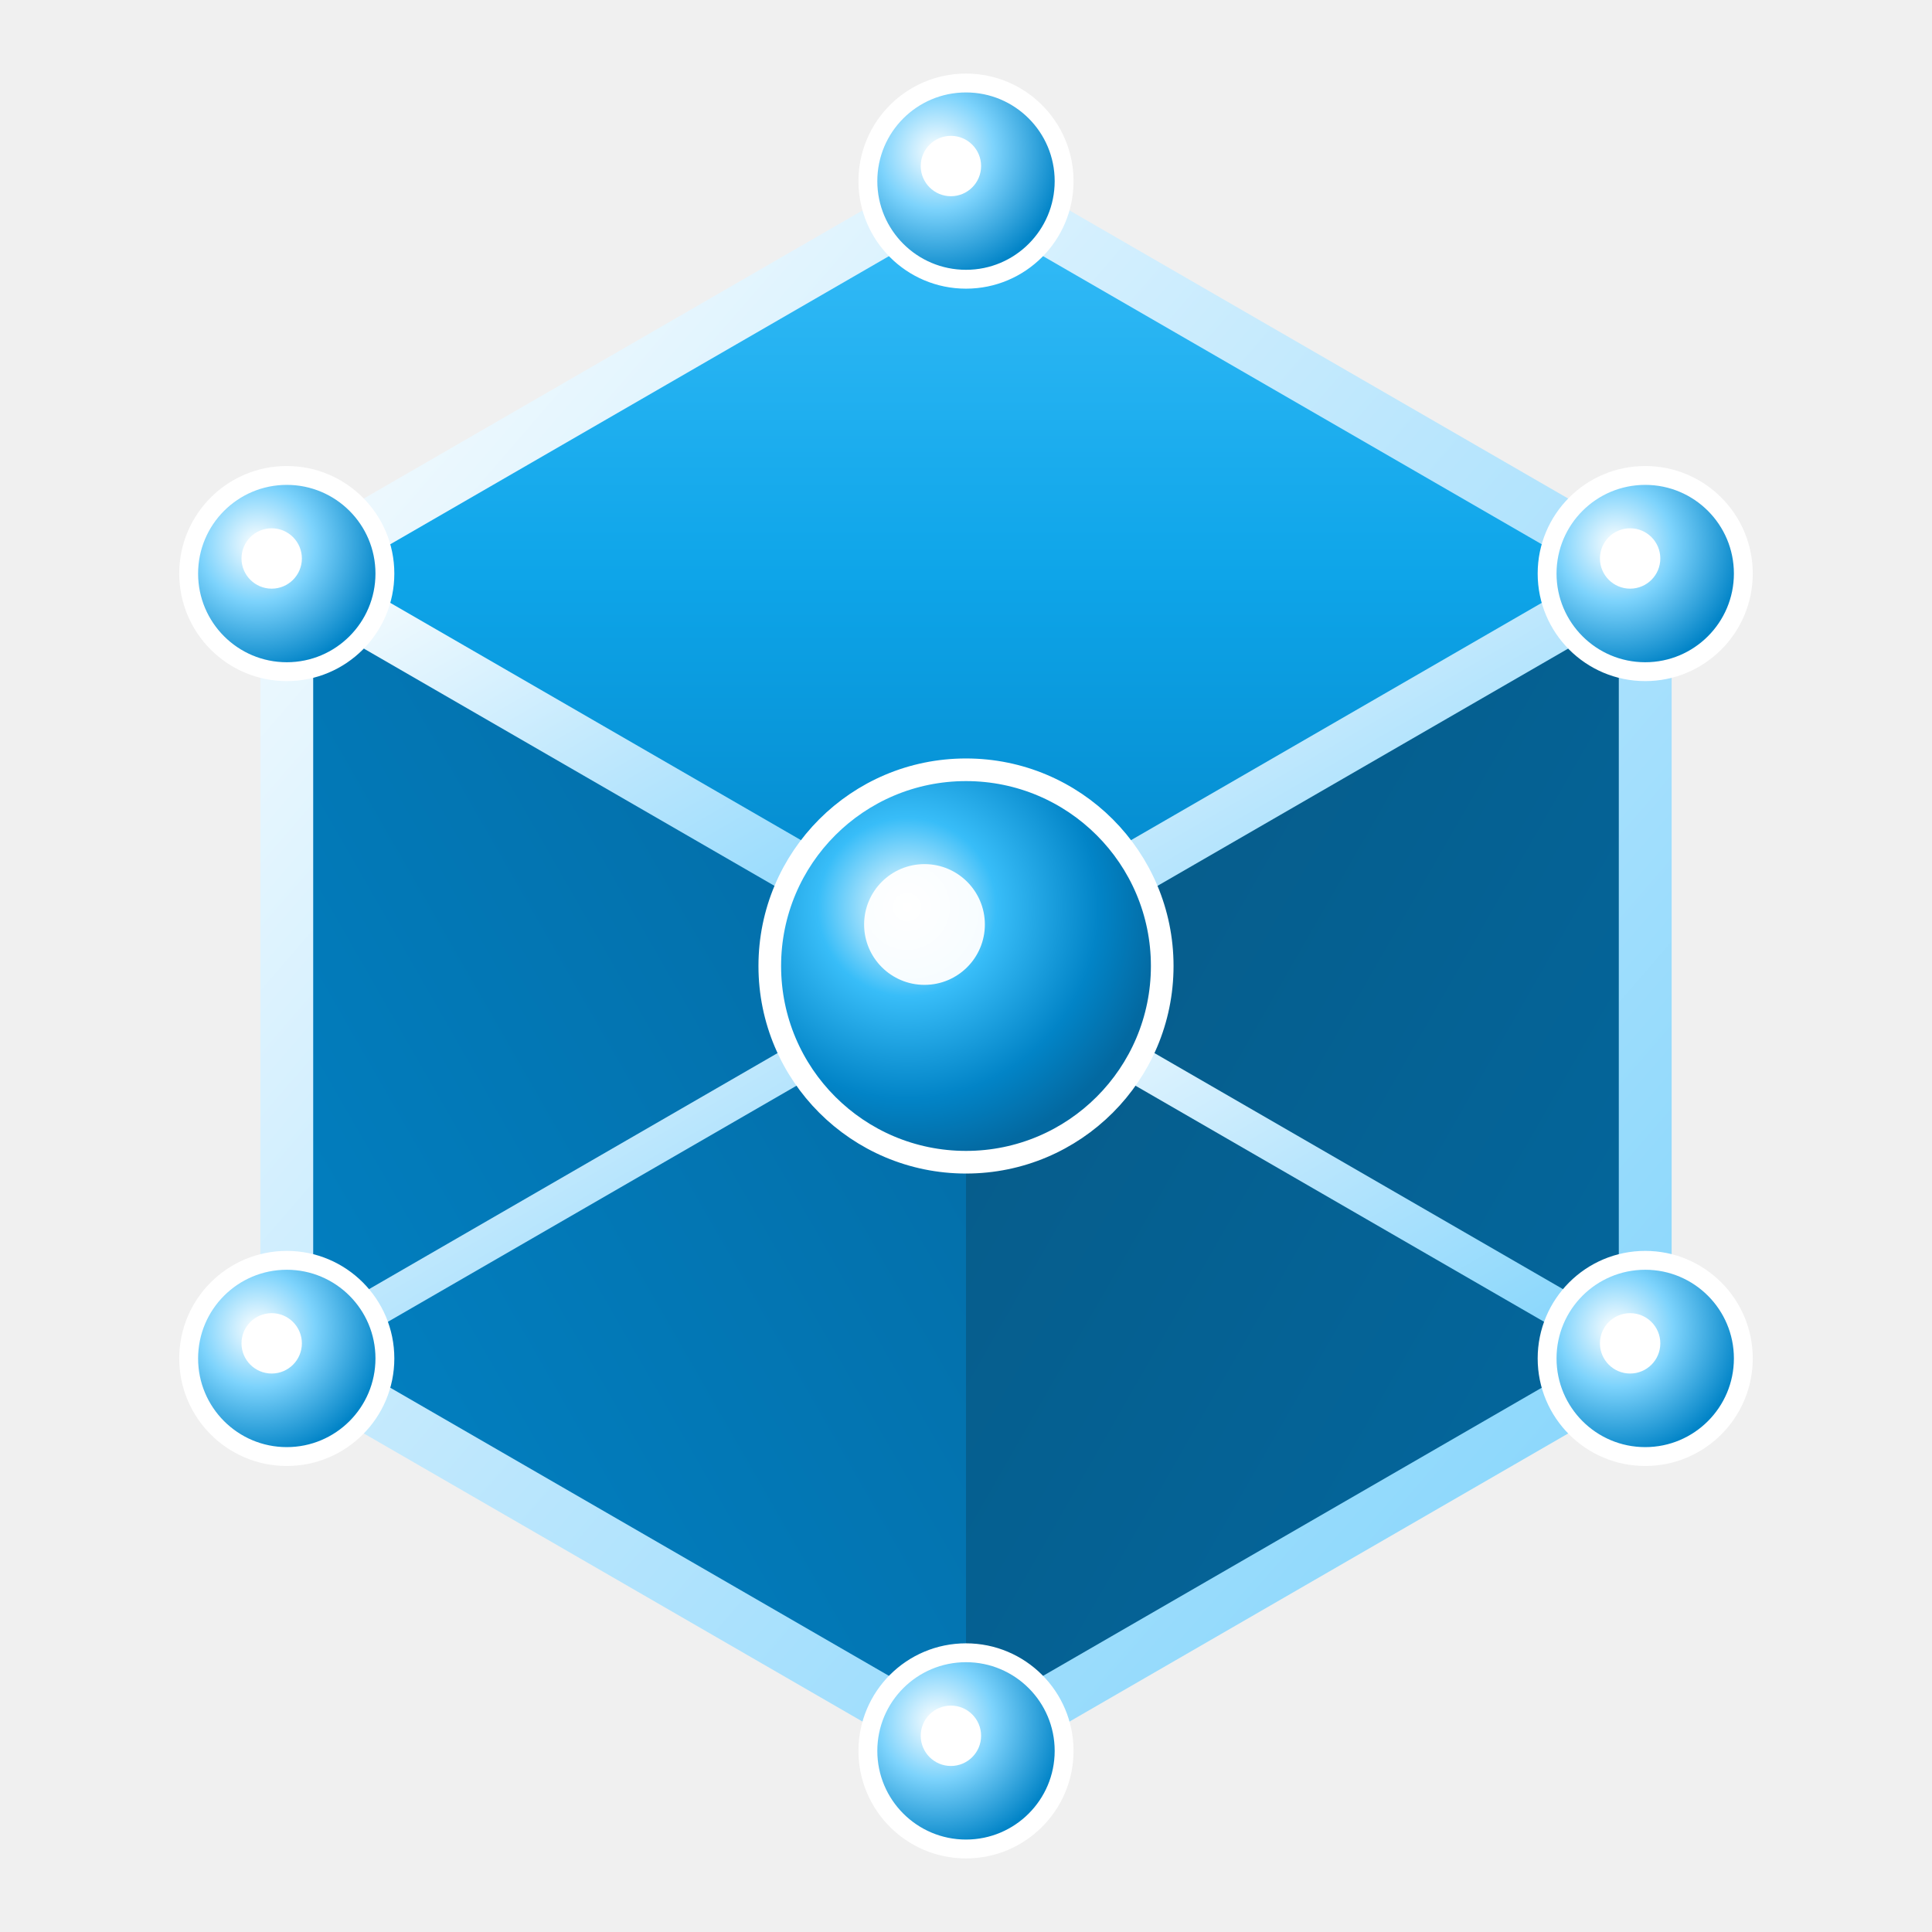
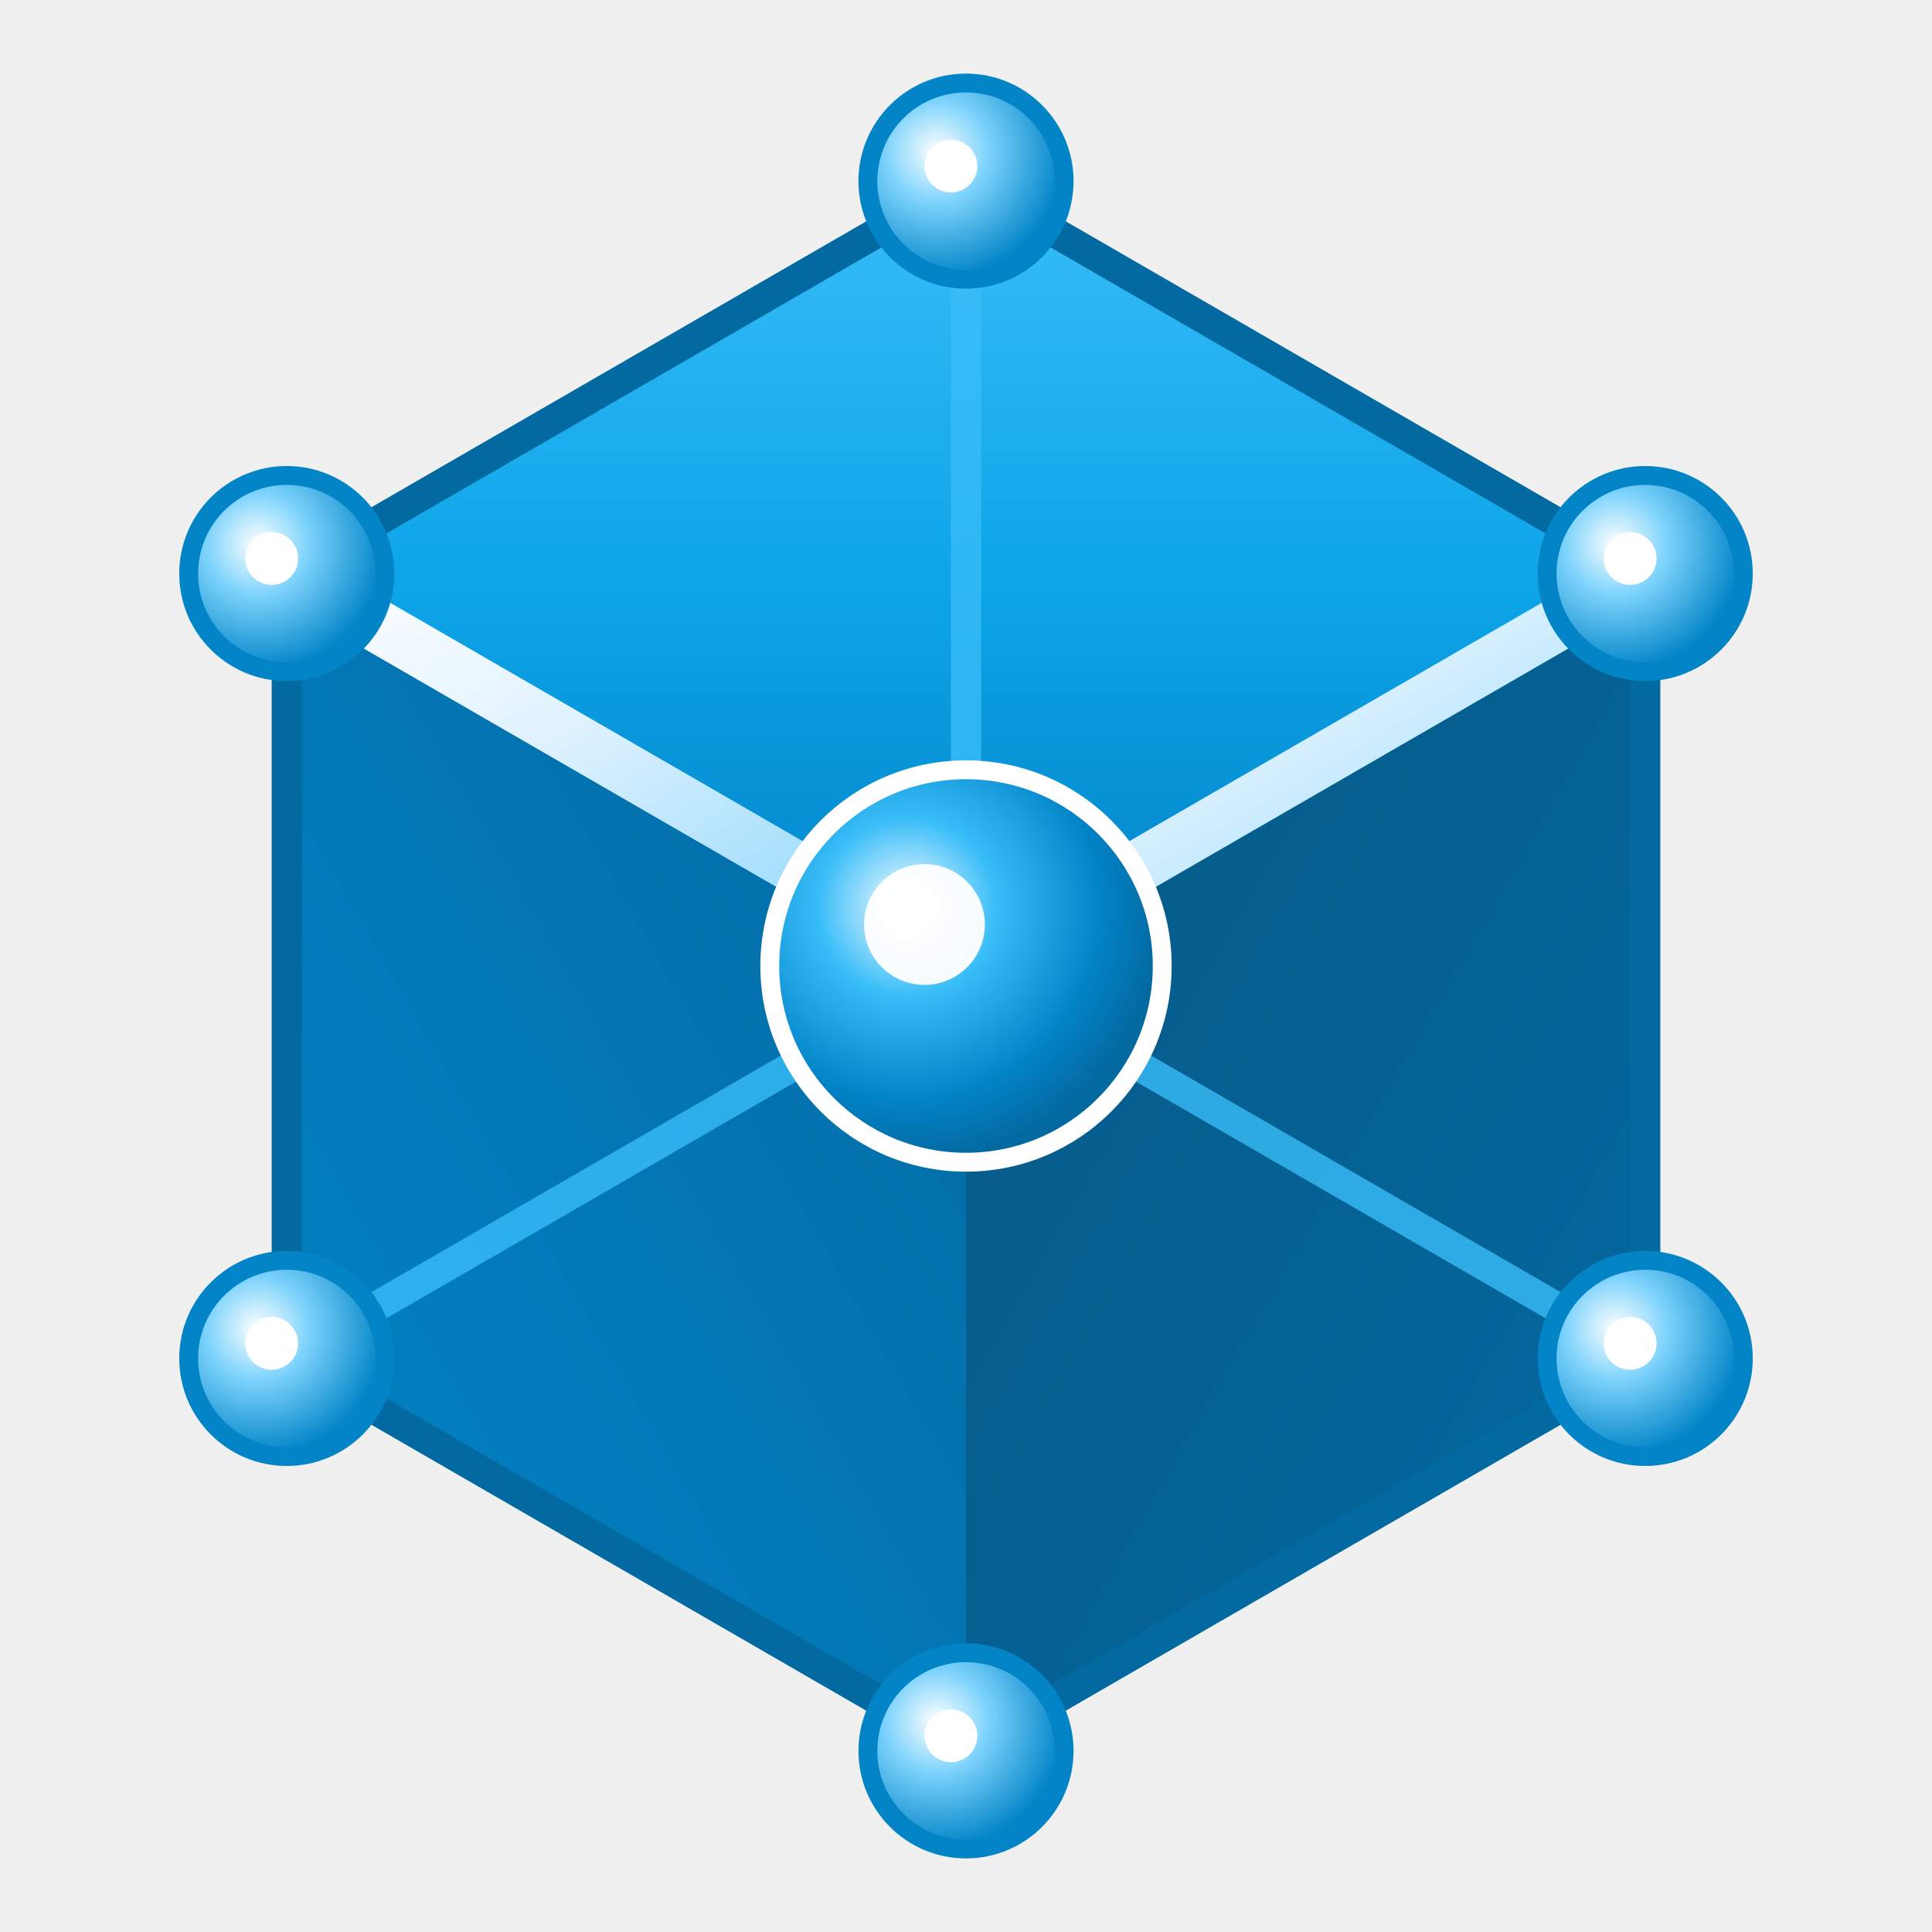
<svg xmlns="http://www.w3.org/2000/svg" viewBox="0 0 512 512" width="100%" height="100%">
  <defs>
    <linearGradient id="cubeTop" x1="0%" y1="100%" x2="0%" y2="0%">
      <stop offset="0%" stop-color="#0284c7" />
      <stop offset="50%" stop-color="#0ea5e9" />
      <stop offset="100%" stop-color="#38bdf8" />
    </linearGradient>
    <linearGradient id="cubeLeft" x1="100%" y1="0%" x2="0%" y2="100%">
      <stop offset="0%" stop-color="#0369a1" />
      <stop offset="100%" stop-color="#0284c7" />
    </linearGradient>
    <linearGradient id="cubeRight" x1="0%" y1="0%" x2="100%" y2="100%">
      <stop offset="0%" stop-color="#075985" />
      <stop offset="100%" stop-color="#0369a1" />
    </linearGradient>
-     <linearGradient id="laserBevel" x1="0%" y1="0%" x2="100%" y2="100%">
+     <linearGradient id="internalLaser" x1="0%" y1="0%" x2="100%" y2="100%">
      <stop offset="0%" stop-color="#ffffff" />
-       <stop offset="50%" stop-color="#bae6fd" />
+       <stop offset="40%" stop-color="#e0f2fe" />
      <stop offset="100%" stop-color="#7dd3fc" />
    </linearGradient>
    <radialGradient id="nodeGrad" cx="35%" cy="35%" r="65%">
      <stop offset="0%" stop-color="#ffffff" />
-       <stop offset="45%" stop-color="#7dd3fc" />
+       <stop offset="40%" stop-color="#7dd3fc" />
      <stop offset="100%" stop-color="#0284c7" />
    </radialGradient>
    <radialGradient id="coreGrad" cx="35%" cy="35%" r="65%">
      <stop offset="0%" stop-color="#ffffff" />
      <stop offset="35%" stop-color="#38bdf8" />
      <stop offset="75%" stop-color="#0284c7" />
      <stop offset="100%" stop-color="#0369a1" />
    </radialGradient>
  </defs>
  <polygon points="256,256 76,152 256,48 436,152" fill="url(#cubeTop)" />
  <polygon points="256,256 76,152 76,360 256,464" fill="url(#cubeLeft)" />
  <polygon points="256,256 436,152 436,360 256,464" fill="url(#cubeRight)" />
-   <g stroke="url(#laserBevel)" stroke-width="14" stroke-linecap="round" stroke-linejoin="round">
+   <polygon points="256,48 436,152 436,360 256,464 76,360 76,152" fill="none" stroke="#0369a1" stroke-width="8" stroke-linejoin="round" />
+   <g stroke="url(#internalLaser)" stroke-width="14" stroke-linecap="round" stroke-linejoin="round">
    <line x1="256" y1="256" x2="76" y2="152" />
    <line x1="256" y1="256" x2="436" y2="152" />
    <line x1="256" y1="256" x2="256" y2="464" />
-     <line x1="256" y1="256" x2="256" y2="48" stroke-width="10" stroke-dasharray="none" />
-     <line x1="256" y1="256" x2="76" y2="360" stroke-width="10" stroke-dasharray="none" />
-     <line x1="256" y1="256" x2="436" y2="360" stroke-width="10" stroke-dasharray="none" />
-     <polygon points="256,48 436,152 436,360 256,464 76,360 76,152" fill="none" stroke-width="14" />
  </g>
-   <circle cx="256" cy="48" r="26" fill="url(#nodeGrad)" stroke="#ffffff" stroke-width="5" />
-   <circle cx="436" cy="152" r="26" fill="url(#nodeGrad)" stroke="#ffffff" stroke-width="5" />
-   <circle cx="436" cy="360" r="26" fill="url(#nodeGrad)" stroke="#ffffff" stroke-width="5" />
-   <circle cx="256" cy="464" r="26" fill="url(#nodeGrad)" stroke="#ffffff" stroke-width="5" />
-   <circle cx="76" cy="360" r="26" fill="url(#nodeGrad)" stroke="#ffffff" stroke-width="5" />
-   <circle cx="76" cy="152" r="26" fill="url(#nodeGrad)" stroke="#ffffff" stroke-width="5" />
-   <circle cx="252" cy="44" r="8" fill="#ffffff" />
-   <circle cx="432" cy="148" r="8" fill="#ffffff" />
-   <circle cx="432" cy="356" r="8" fill="#ffffff" />
-   <circle cx="252" cy="460" r="8" fill="#ffffff" />
-   <circle cx="72" cy="356" r="8" fill="#ffffff" />
-   <circle cx="72" cy="148" r="8" fill="#ffffff" />
-   <circle cx="256" cy="256" r="52" fill="url(#coreGrad)" stroke="#ffffff" stroke-width="6" />
+   <g stroke="#38bdf8" stroke-width="8" stroke-linecap="round" stroke-linejoin="round" opacity="0.8">
+     <line x1="256" y1="256" x2="256" y2="48" />
+     <line x1="256" y1="256" x2="76" y2="360" />
+     <line x1="256" y1="256" x2="436" y2="360" />
+   </g>
+   <circle cx="256" cy="48" r="26" fill="url(#nodeGrad)" stroke="#0284c7" stroke-width="5" />
+   <circle cx="436" cy="152" r="26" fill="url(#nodeGrad)" stroke="#0284c7" stroke-width="5" />
+   <circle cx="436" cy="360" r="26" fill="url(#nodeGrad)" stroke="#0284c7" stroke-width="5" />
+   <circle cx="256" cy="464" r="26" fill="url(#nodeGrad)" stroke="#0284c7" stroke-width="5" />
+   <circle cx="76" cy="360" r="26" fill="url(#nodeGrad)" stroke="#0284c7" stroke-width="5" />
+   <circle cx="76" cy="152" r="26" fill="url(#nodeGrad)" stroke="#0284c7" stroke-width="5" />
+   <circle cx="252" cy="44" r="7" fill="#ffffff" />
+   <circle cx="432" cy="148" r="7" fill="#ffffff" />
+   <circle cx="432" cy="356" r="7" fill="#ffffff" />
+   <circle cx="252" cy="460" r="7" fill="#ffffff" />
+   <circle cx="72" cy="356" r="7" fill="#ffffff" />
+   <circle cx="72" cy="148" r="7" fill="#ffffff" />
+   <circle cx="256" cy="256" r="52" fill="url(#coreGrad)" stroke="#ffffff" stroke-width="5" />
  <circle cx="245" cy="245" r="16" fill="#ffffff" opacity="0.95" />
</svg>
